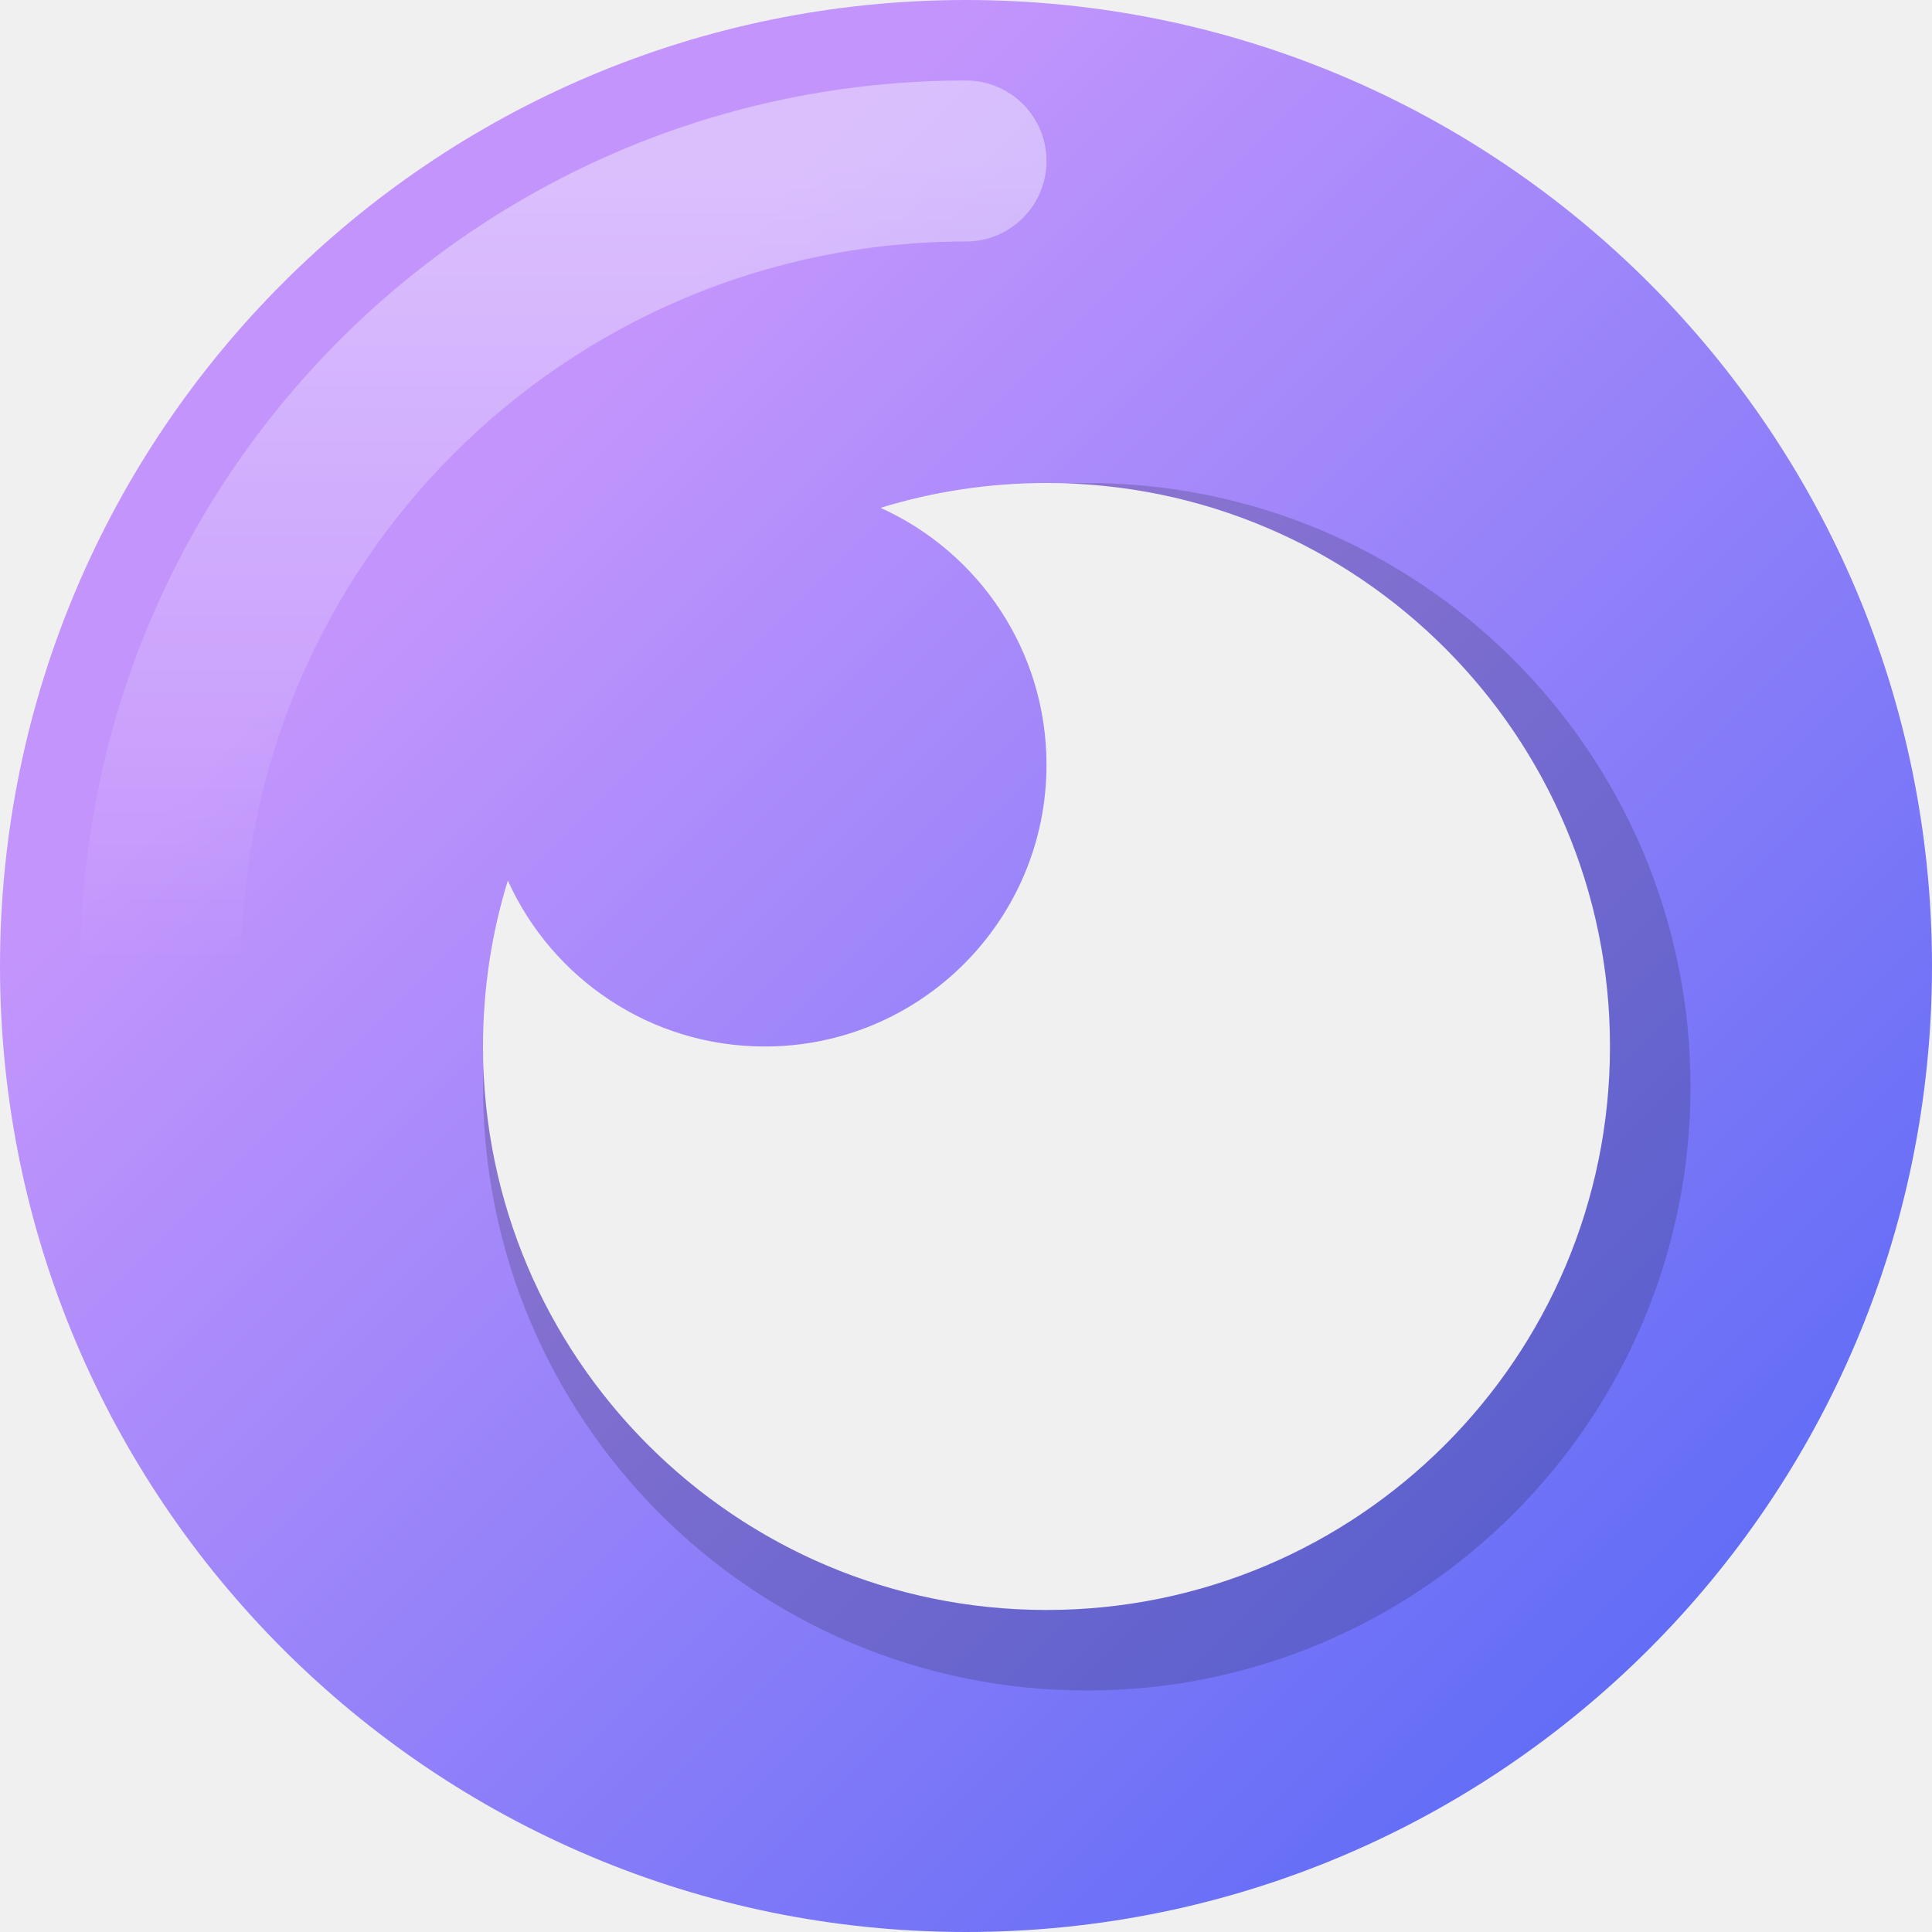
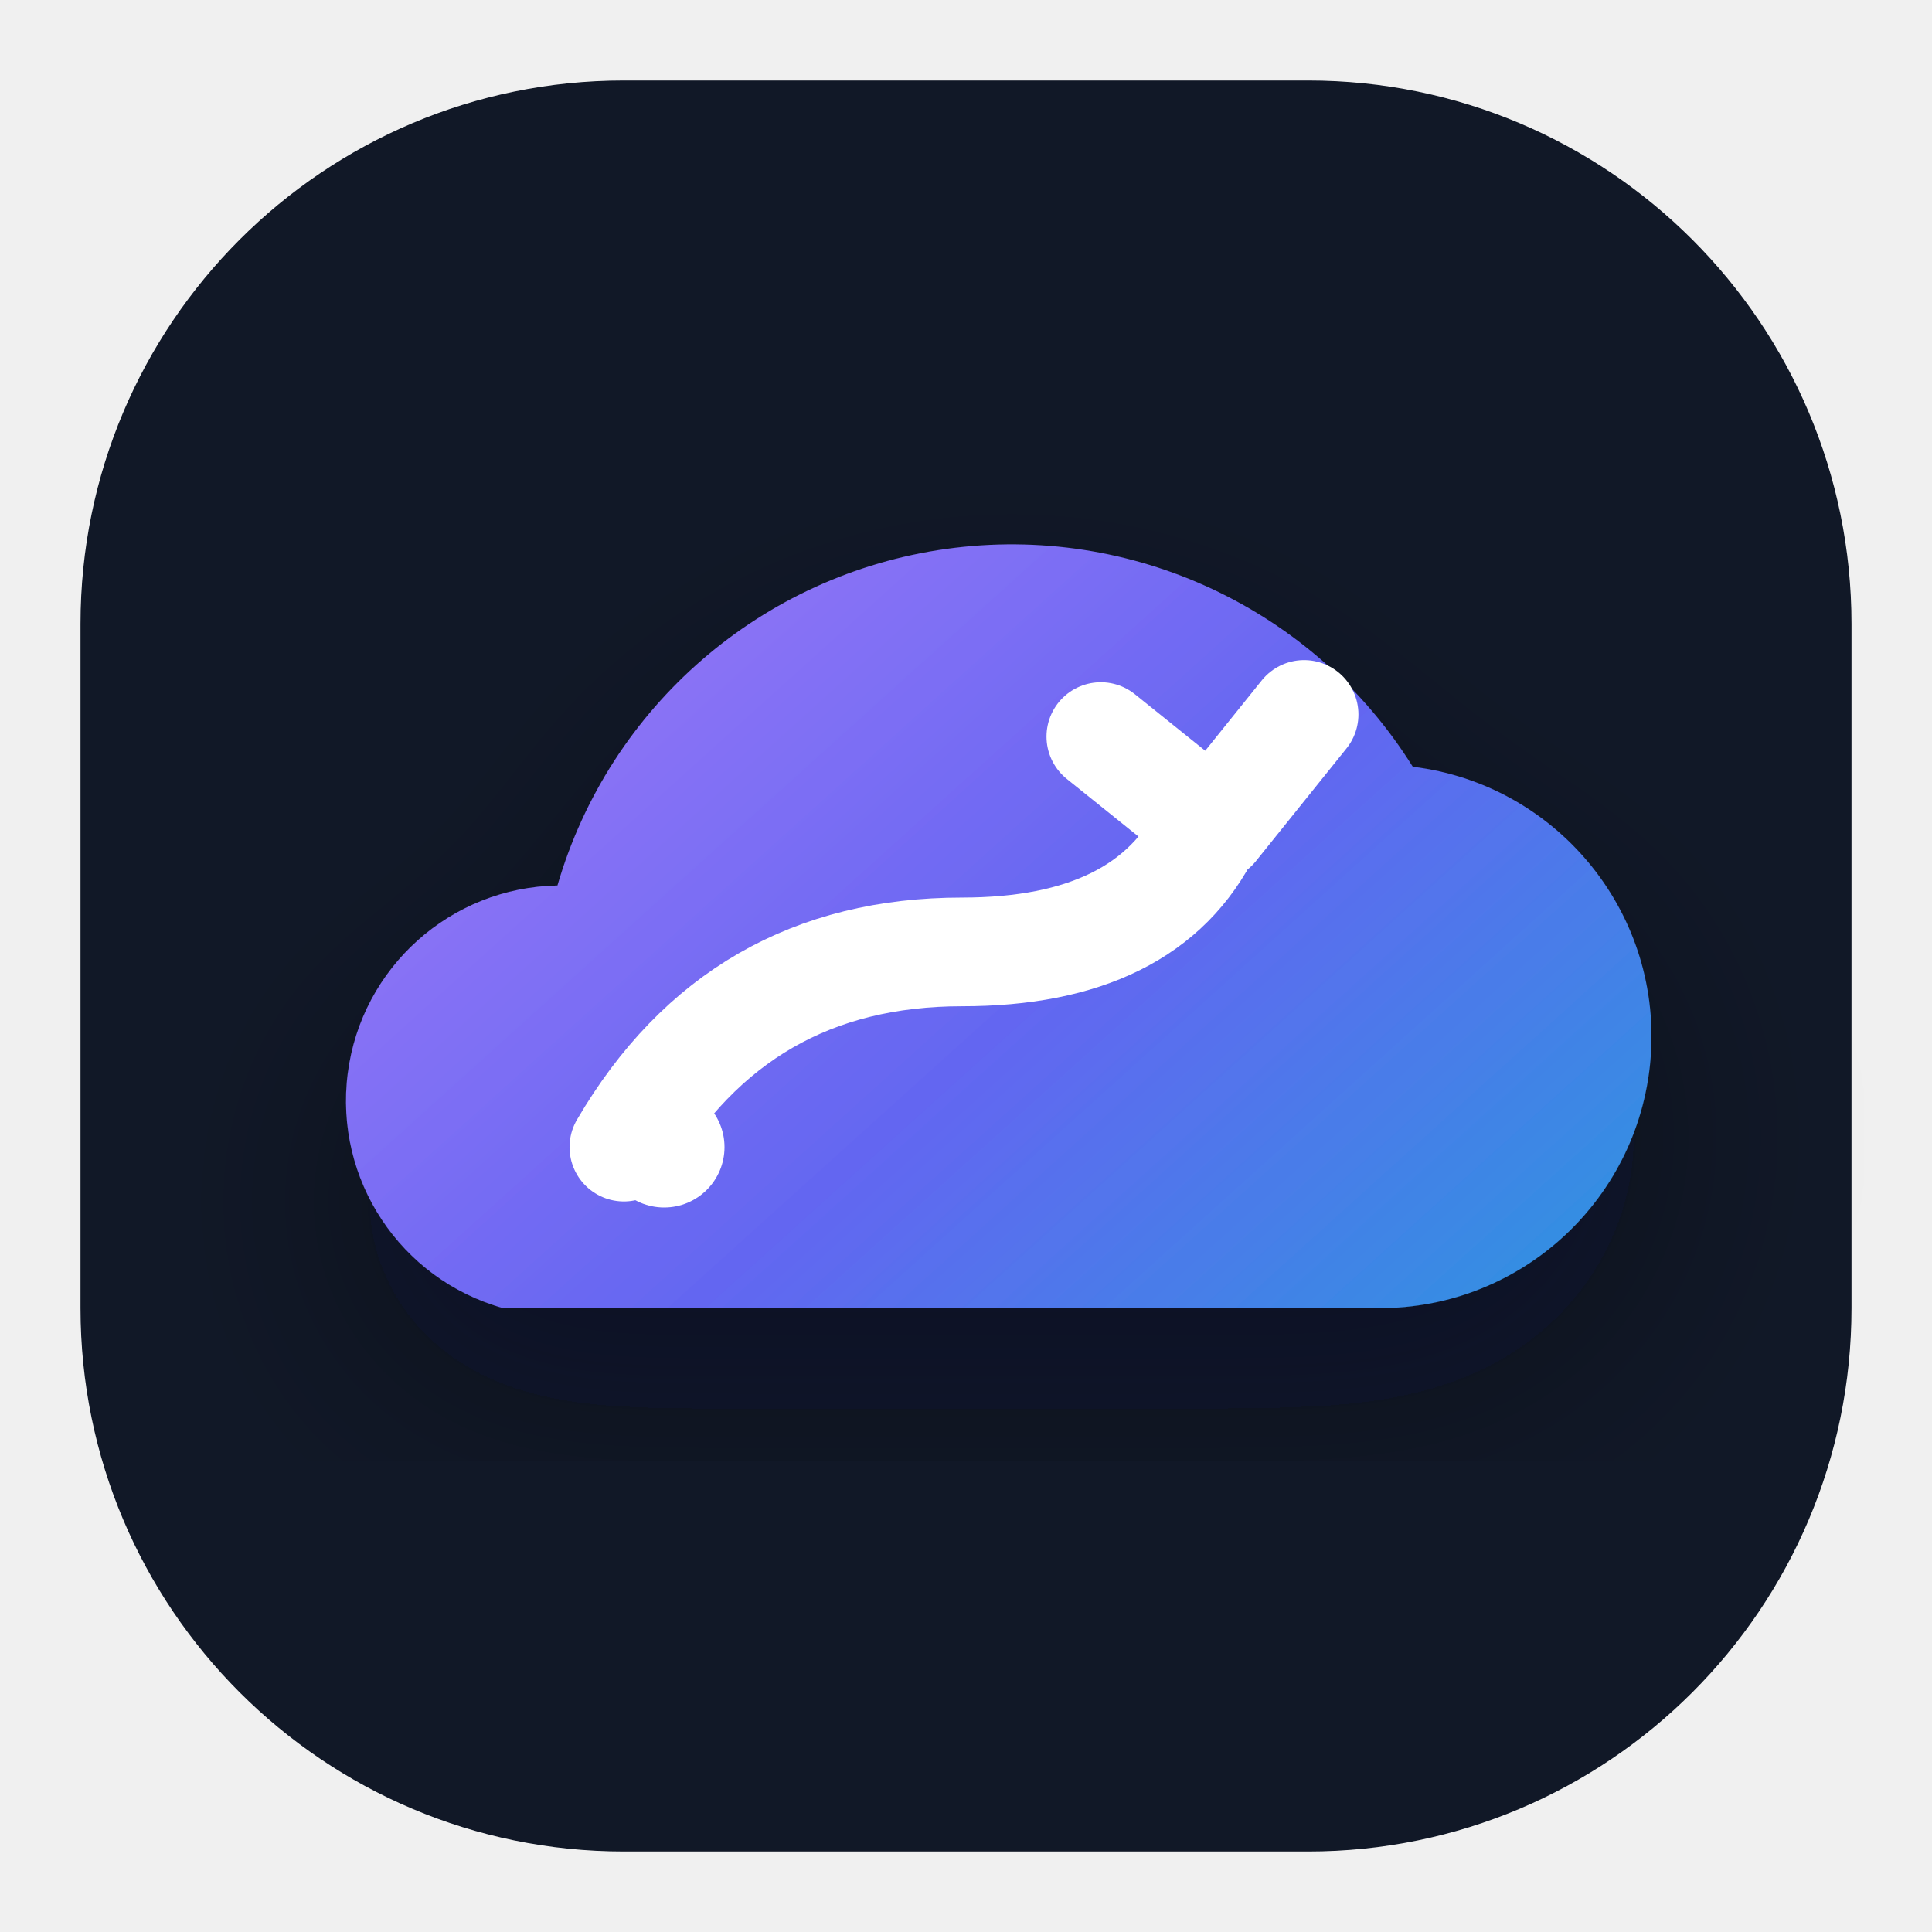
- <svg xmlns="http://www.w3.org/2000/svg" width="96" height="96" fill="none" viewBox="0 0 96 96">
-   <path fill="url(#paint0_linear)" fill-rule="evenodd" d="M48 96C74.51 96 96 74.51 96 48C96 21.49 74.51 0 48 0C21.49 0 0 21.49 0 48C0 74.51 21.49 96 48 96ZM80 52C80 67.464 67.464 80 52 80C36.536 80 24 67.464 24 52C24 49.13 24.432 46.361 25.234 43.755C27.429 48.617 32.319 52 38 52C45.732 52 52 45.732 52 38C52 32.319 48.617 27.429 43.755 25.234C46.362 24.432 49.13 24 52 24C67.464 24 80 36.536 80 52Z" clip-rule="evenodd" />
-   <path fill="#131928" fill-rule="evenodd" d="M80 52C80 67.464 67.464 80 52 80C36.864 80 24.533 67.99 24.017 52.979C24.006 53.318 24 53.658 24 54C24 70.569 37.431 84 54 84C70.569 84 84 70.569 84 54C84 37.431 70.569 24 54 24C53.66 24 53.321 24.006 52.983 24.017C67.992 24.535 80 36.865 80 52Z" clip-rule="evenodd" opacity=".2" />
-   <path fill="url(#paint1_linear)" fill-rule="evenodd" d="M48 12C28.118 12 12 28.118 12 48C12 50.209 10.209 52 8 52C5.791 52 4 50.209 4 48C4 23.7 23.7 4 48 4C50.209 4 52 5.791 52 8C52 10.209 50.209 12 48 12Z" clip-rule="evenodd" />
+ <svg xmlns="http://www.w3.org/2000/svg" width="96" height="96" viewBox="0 0 96 96" role="img" aria-labelledby="title">
  <defs>
-     <linearGradient id="paint0_linear" x1="48" x2="117.5" y1="0" y2="69.5" gradientUnits="userSpaceOnUse">
-       <stop stop-color="#C395FC" />
-       <stop offset="1" stop-color="#4F65F5" />
+     <linearGradient id="stefarr-gradient" x1="12" y1="8" x2="86" y2="90" gradientUnits="userSpaceOnUse">
+       <stop stop-color="#c084fc" />
+       <stop offset="0.52" stop-color="#6366f1" />
+       <stop offset="1" stop-color="#06b6d4" />
    </linearGradient>
-     <linearGradient id="paint1_linear" x1="28" x2="28" y1="8" y2="48" gradientUnits="userSpaceOnUse">
-       <stop stop-color="#fff" stop-opacity=".4" />
-       <stop offset="1" stop-color="#fff" stop-opacity="0" />
-     </linearGradient>
+     <filter id="shadow" x="-20%" y="-20%" width="140%" height="140%">
+       <feDropShadow dx="0" dy="5" stdDeviation="5" flood-color="#020617" flood-opacity="0.3" />
+     </filter>
  </defs>
+   <rect x="4" y="4" width="88" height="88" rx="27" fill="#111827" />
+   <path d="M25 65h43.5a13.5 13.5 0 0 0 1.7-26.9A23.5 23.5 0 0 0 27.7 44 10.7 10.7 0 0 0 25 65Z" fill="url(#stefarr-gradient)" filter="url(#shadow)" />
+   <path d="M31 57c3.8-6.5 9.4-9.7 16.8-9.7 6.1 0 10.2-2 12.2-6.1M54.7 36.6l5.6 4.5 4.5-5.6" fill="none" stroke="#fff" stroke-width="5.4" stroke-linecap="round" stroke-linejoin="round" />
+   <circle cx="33" cy="57" r="3" fill="#fff" />
</svg>
